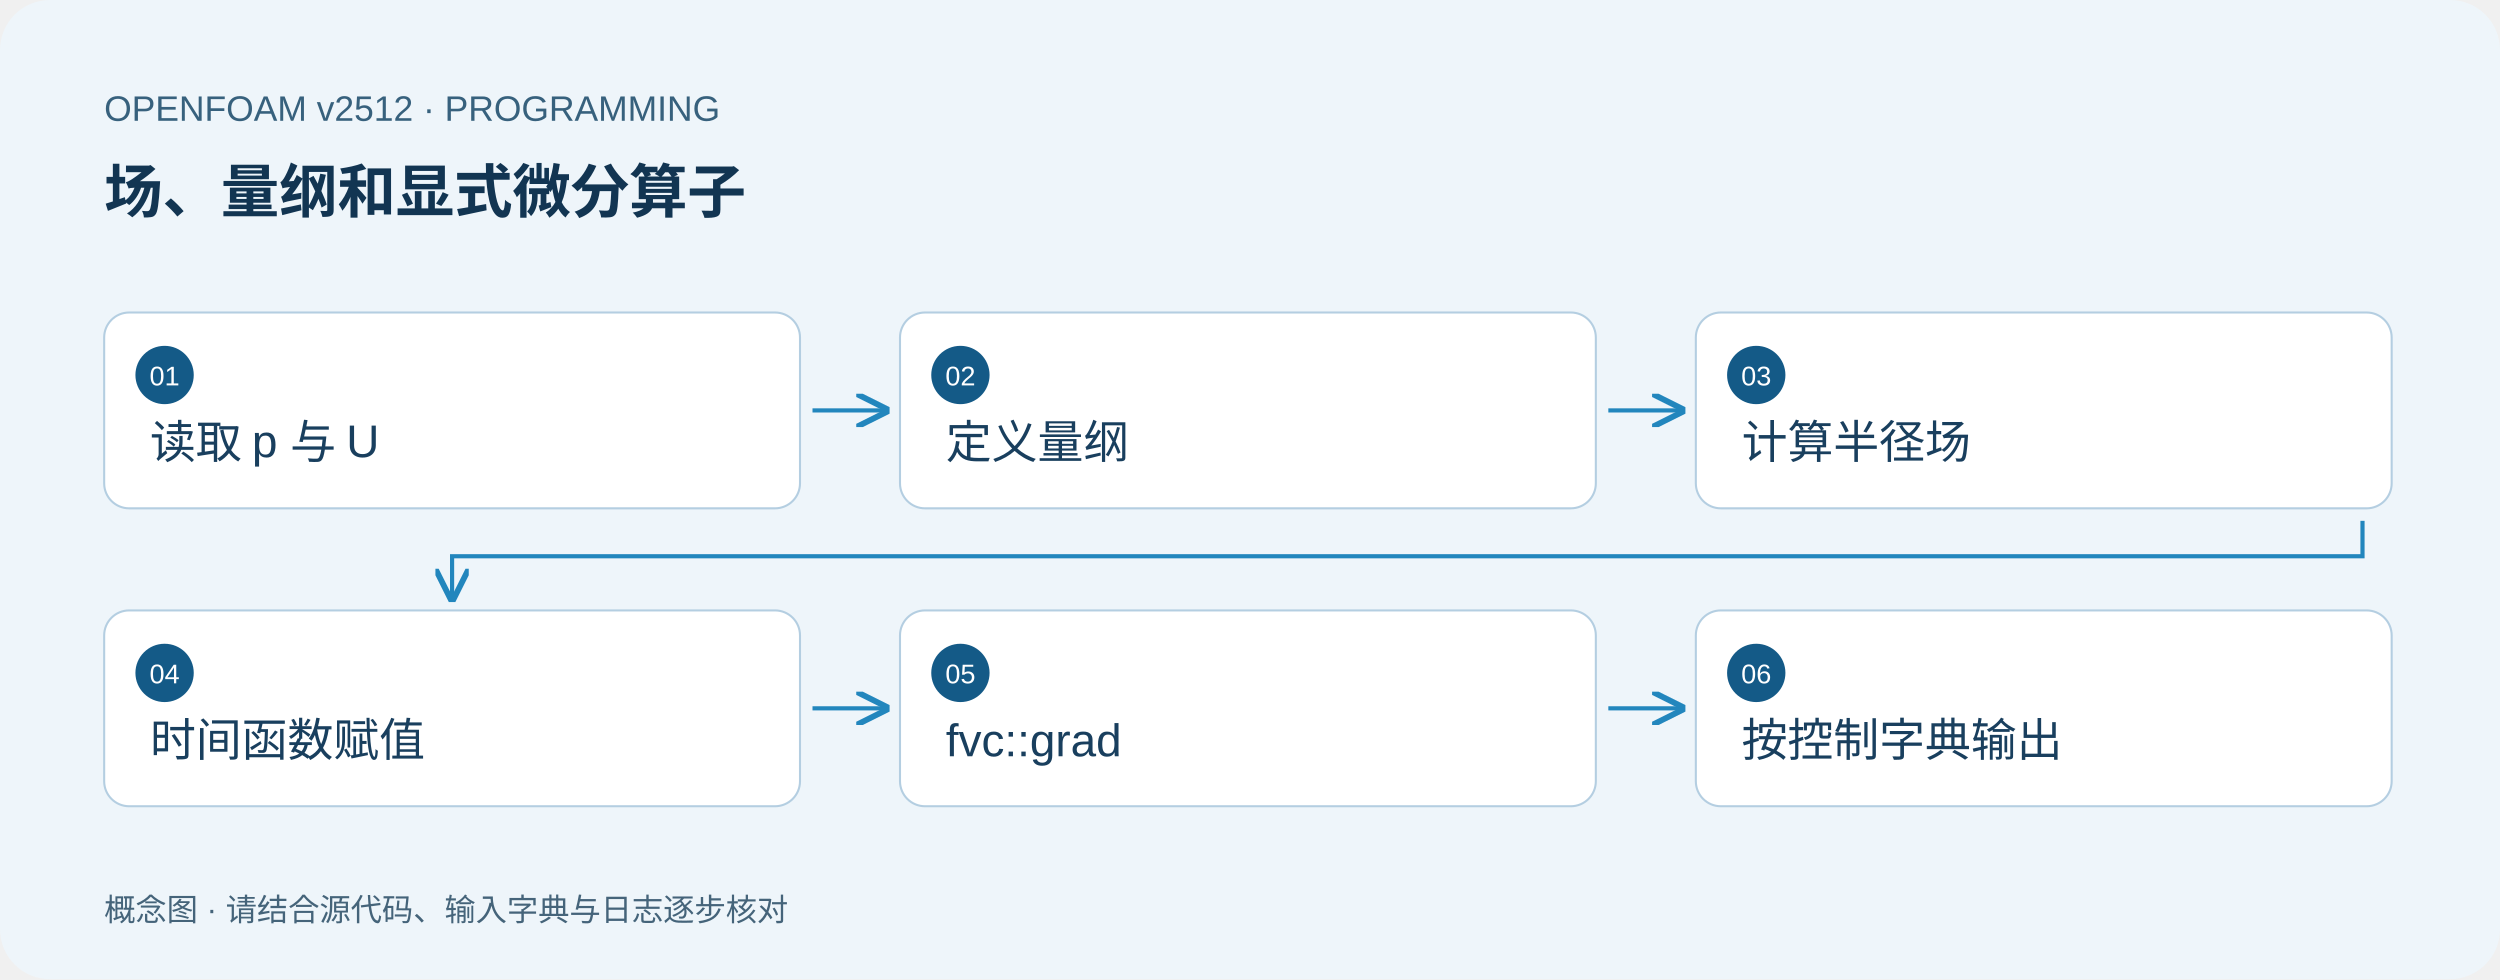
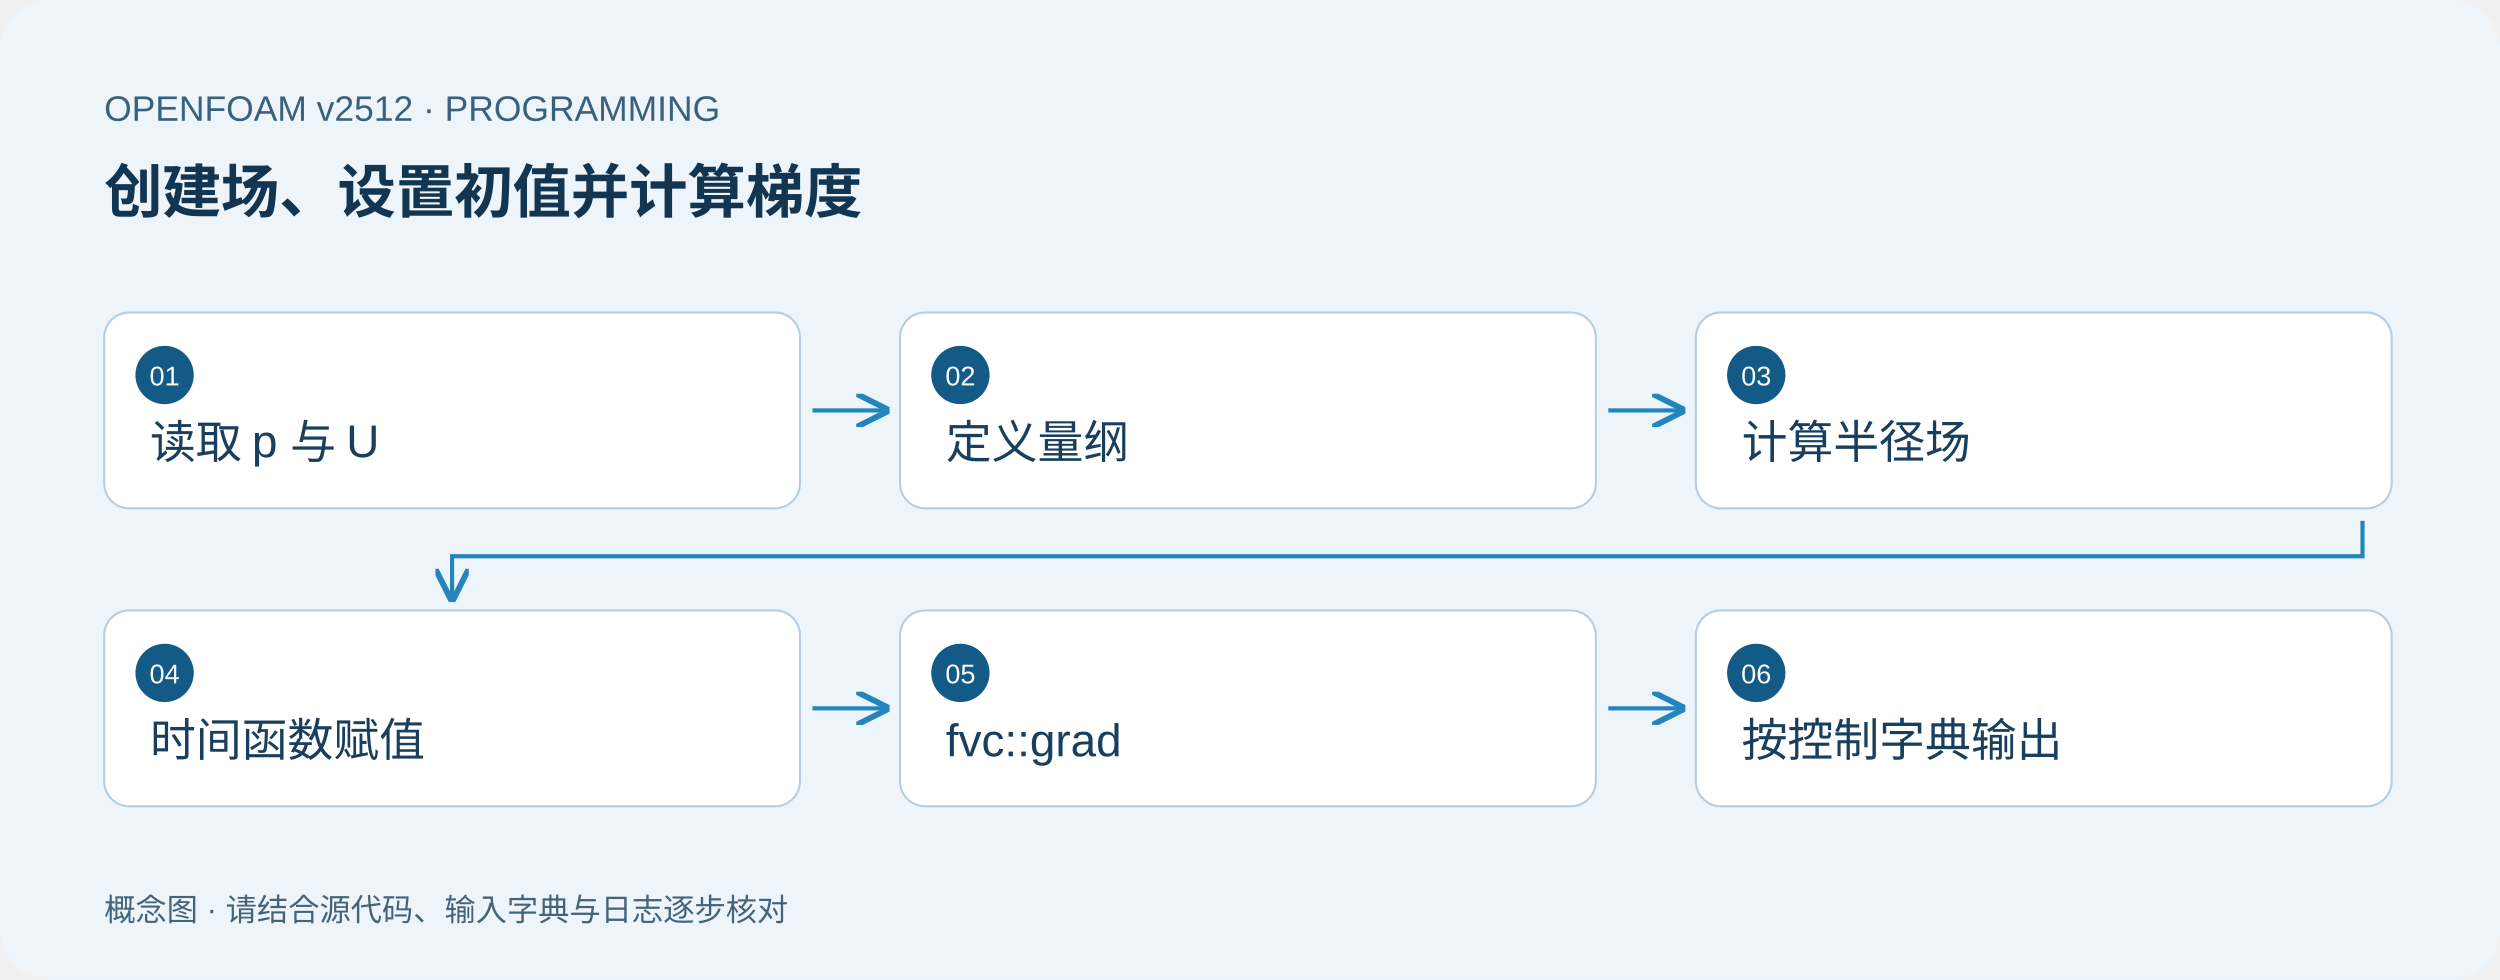
<svg xmlns="http://www.w3.org/2000/svg" width="1200" height="470" viewBox="0 0 1200 470" role="img" aria-labelledby="title desc">
  <defs>
    <marker id="a" markerWidth="8" markerHeight="8" refX="7" refY="4" orient="auto">
      <path d="M0,0 L8,4 L0,8" fill="none" stroke="#2286bd" stroke-width="1.4" />
    </marker>
  </defs>
  <rect width="1200" height="470" rx="24" fill="#eef5fa" />
  <text x="50" y="58" font-family="Arial,sans-serif" font-size="17" fill="#37617d">OPENFOAM v2512 · PROGRAMMING</text>
-   <text x="50" y="102" font-family="Arial,Microsoft YaHei,sans-serif" font-size="28" font-weight="700" fill="#123552">场、量纲和显式微分算子</text>
+   <text x="50" y="102" font-family="Arial,Microsoft YaHei,sans-serif" font-size="28" font-weight="700" fill="#123552">创建场、设置初值并计算梯度</text>
  <rect x="50" y="150" width="334" height="94" rx="12" fill="white" stroke="#b4cee1" />
  <circle cx="79" cy="180" r="14" fill="#145a87" />
  <text x="79" y="185" text-anchor="middle" fill="white" font-size="13" font-family="Arial">01</text>
  <text x="72" y="220" font-family="Arial,Microsoft YaHei,sans-serif" font-size="22" fill="#193f5e">读取 p 与 U</text>
  <path d="M390,197 H425" stroke="#2286bd" stroke-width="2" fill="none" marker-end="url(#a)" />
  <rect x="432" y="150" width="334" height="94" rx="12" fill="white" stroke="#b4cee1" />
  <circle cx="461" cy="180" r="14" fill="#145a87" />
  <text x="461" y="185" text-anchor="middle" fill="white" font-size="13" font-family="Arial">02</text>
  <text x="454" y="220" font-family="Arial,Microsoft YaHei,sans-serif" font-size="22" fill="#193f5e">定义量纲</text>
  <path d="M772,197 H807" stroke="#2286bd" stroke-width="2" fill="none" marker-end="url(#a)" />
  <rect x="814" y="150" width="334" height="94" rx="12" fill="white" stroke="#b4cee1" />
  <circle cx="843" cy="180" r="14" fill="#145a87" />
  <text x="843" y="185" text-anchor="middle" fill="white" font-size="13" font-family="Arial">03</text>
  <text x="836" y="220" font-family="Arial,Microsoft YaHei,sans-serif" font-size="22" fill="#193f5e">计算半径场</text>
  <rect x="50" y="293" width="334" height="94" rx="12" fill="white" stroke="#b4cee1" />
  <circle cx="79" cy="323" r="14" fill="#145a87" />
  <text x="79" y="328" text-anchor="middle" fill="white" font-size="13" font-family="Arial">04</text>
  <text x="72" y="363" font-family="Arial,Microsoft YaHei,sans-serif" font-size="22" fill="#193f5e">时间函数赋值</text>
  <path d="M390,340 H425" stroke="#2286bd" stroke-width="2" fill="none" marker-end="url(#a)" />
  <rect x="432" y="293" width="334" height="94" rx="12" fill="white" stroke="#b4cee1" />
  <circle cx="461" cy="323" r="14" fill="#145a87" />
  <text x="461" y="328" text-anchor="middle" fill="white" font-size="13" font-family="Arial">05</text>
  <text x="454" y="363" font-family="Arial,Microsoft YaHei,sans-serif" font-size="22" fill="#193f5e">fvc::grad</text>
  <path d="M772,340 H807" stroke="#2286bd" stroke-width="2" fill="none" marker-end="url(#a)" />
  <rect x="814" y="293" width="334" height="94" rx="12" fill="white" stroke="#b4cee1" />
  <circle cx="843" cy="323" r="14" fill="#145a87" />
  <text x="843" y="328" text-anchor="middle" fill="white" font-size="13" font-family="Arial">06</text>
  <text x="836" y="363" font-family="Arial,Microsoft YaHei,sans-serif" font-size="22" fill="#193f5e">按控制字典输出</text>
  <path d="M1134,250 V267 H217 V287" fill="none" stroke="#2286bd" stroke-width="2" marker-end="url(#a)" />
  <text x="50" y="442" font-family="Arial,Microsoft YaHei,sans-serif" font-size="15" fill="#45647a">概念图 · 请结合源代码、输入字典与日志逐步核对</text>
</svg>
